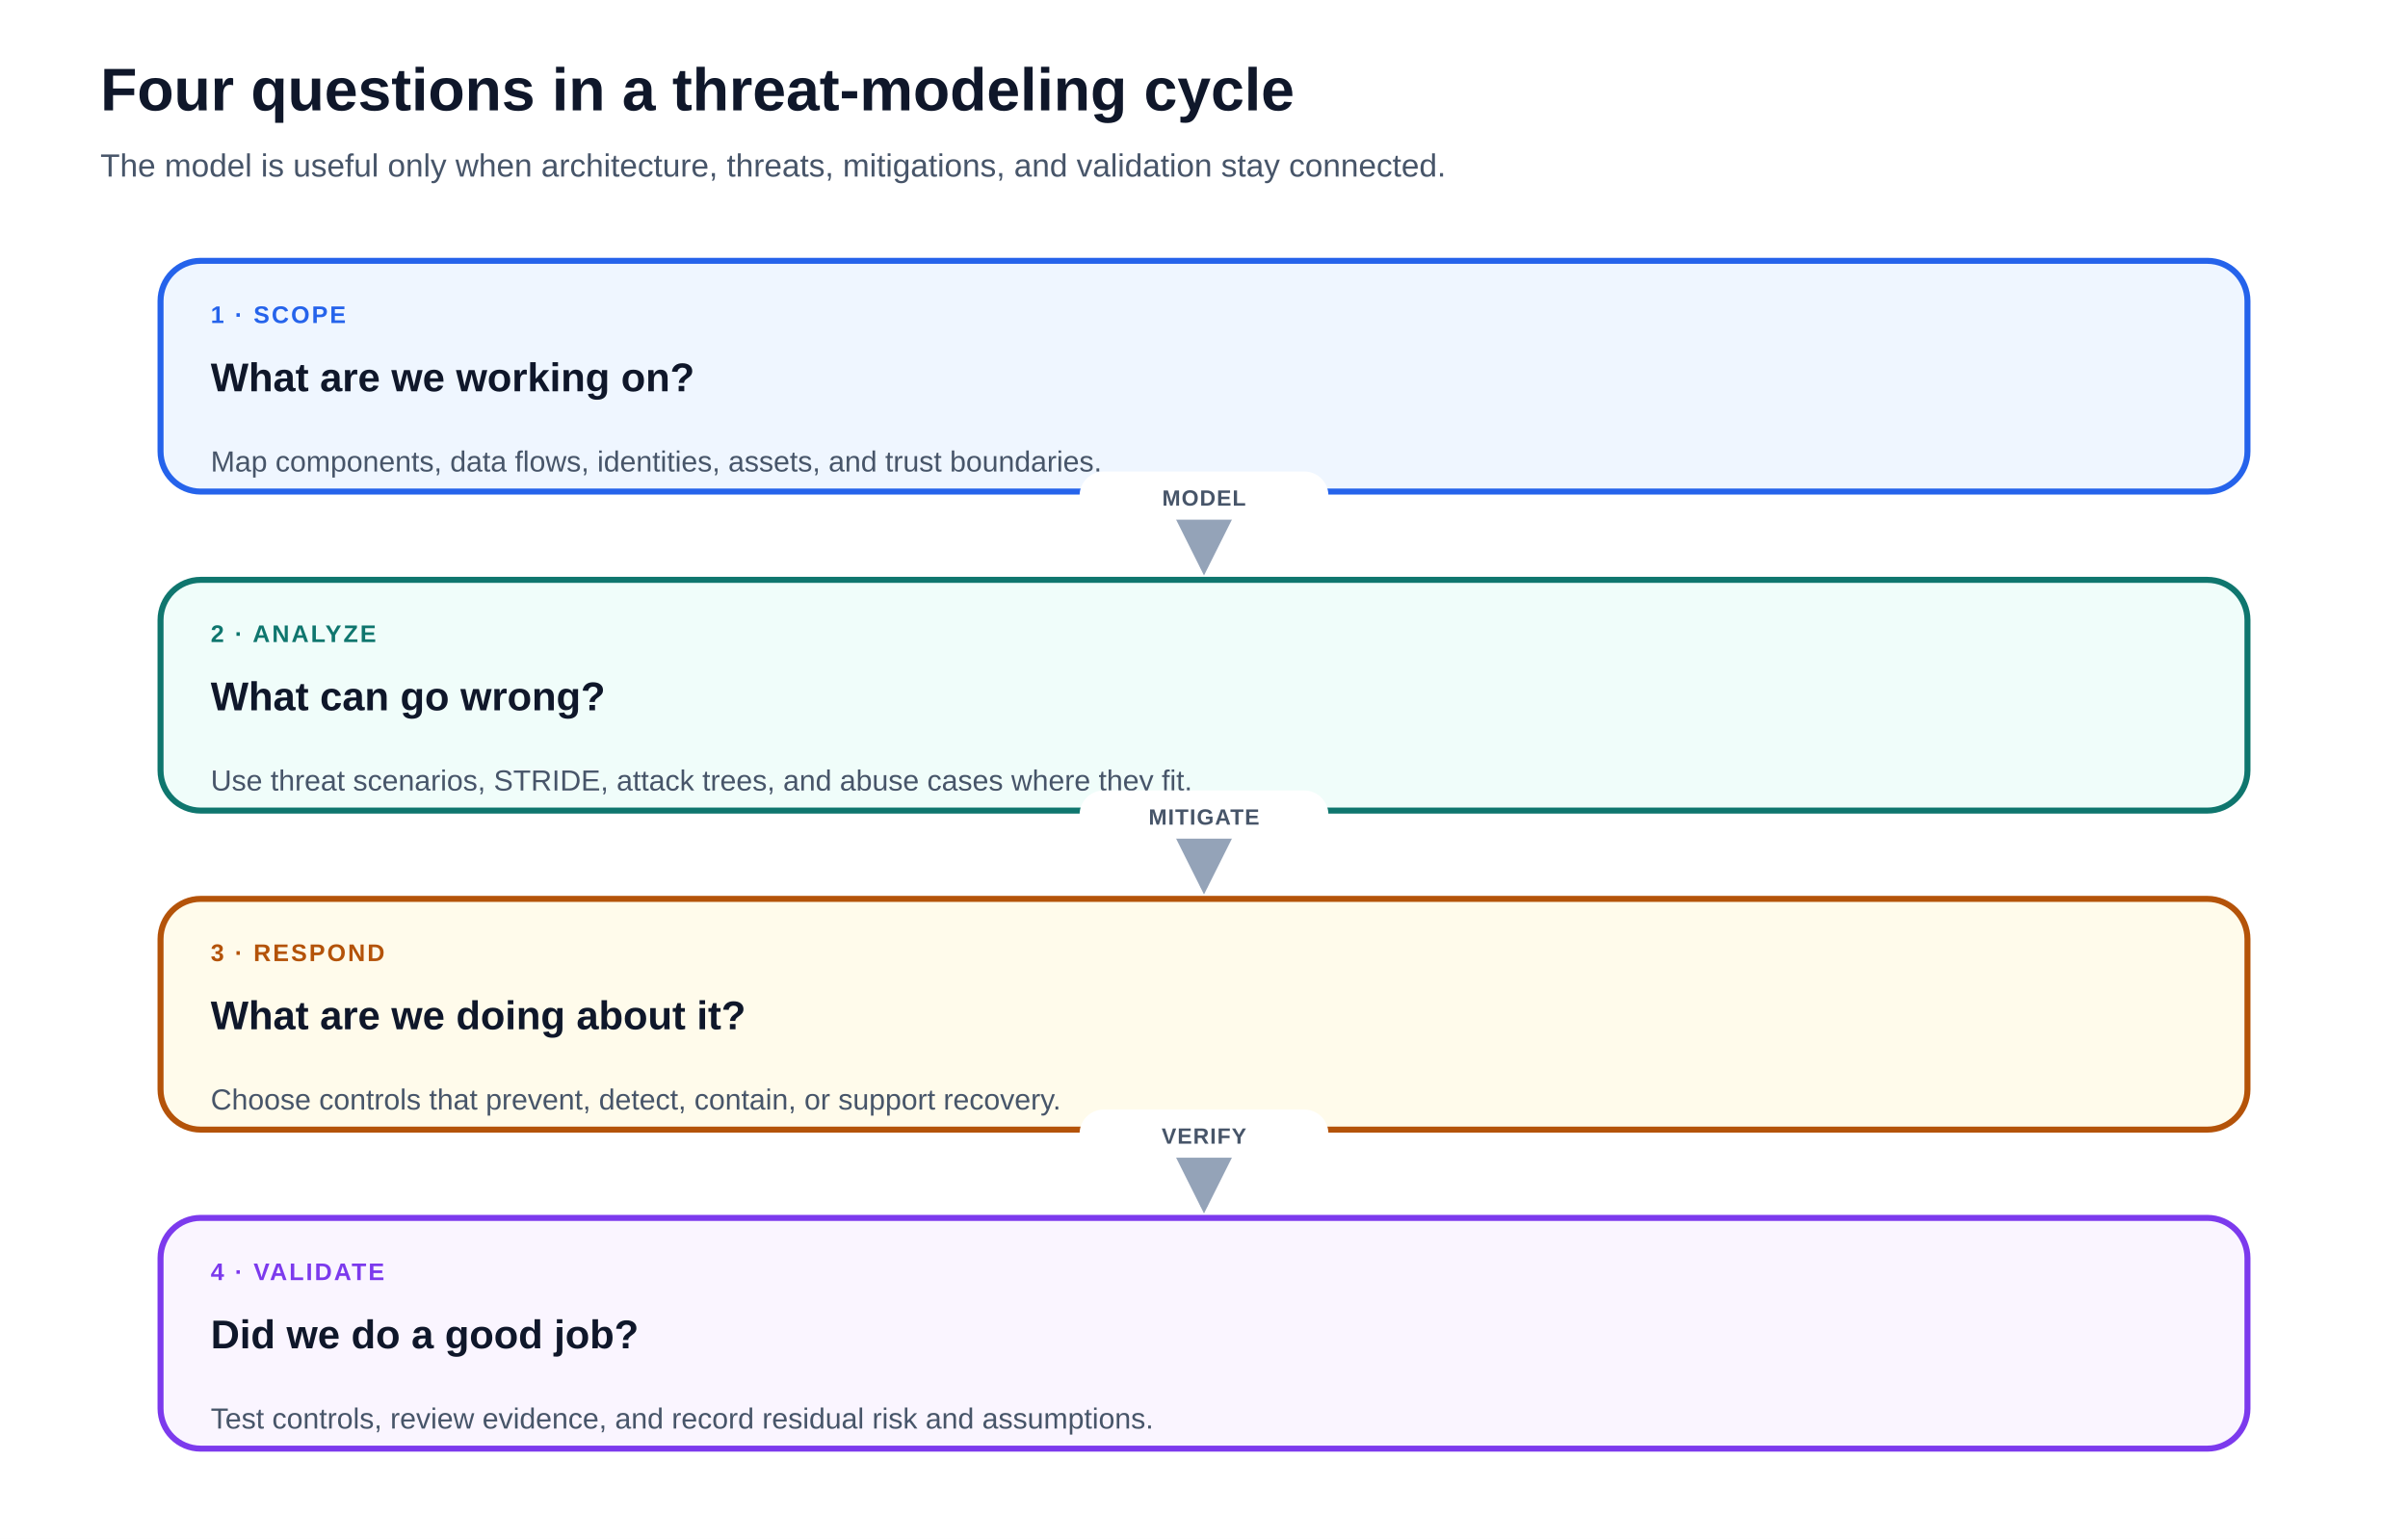
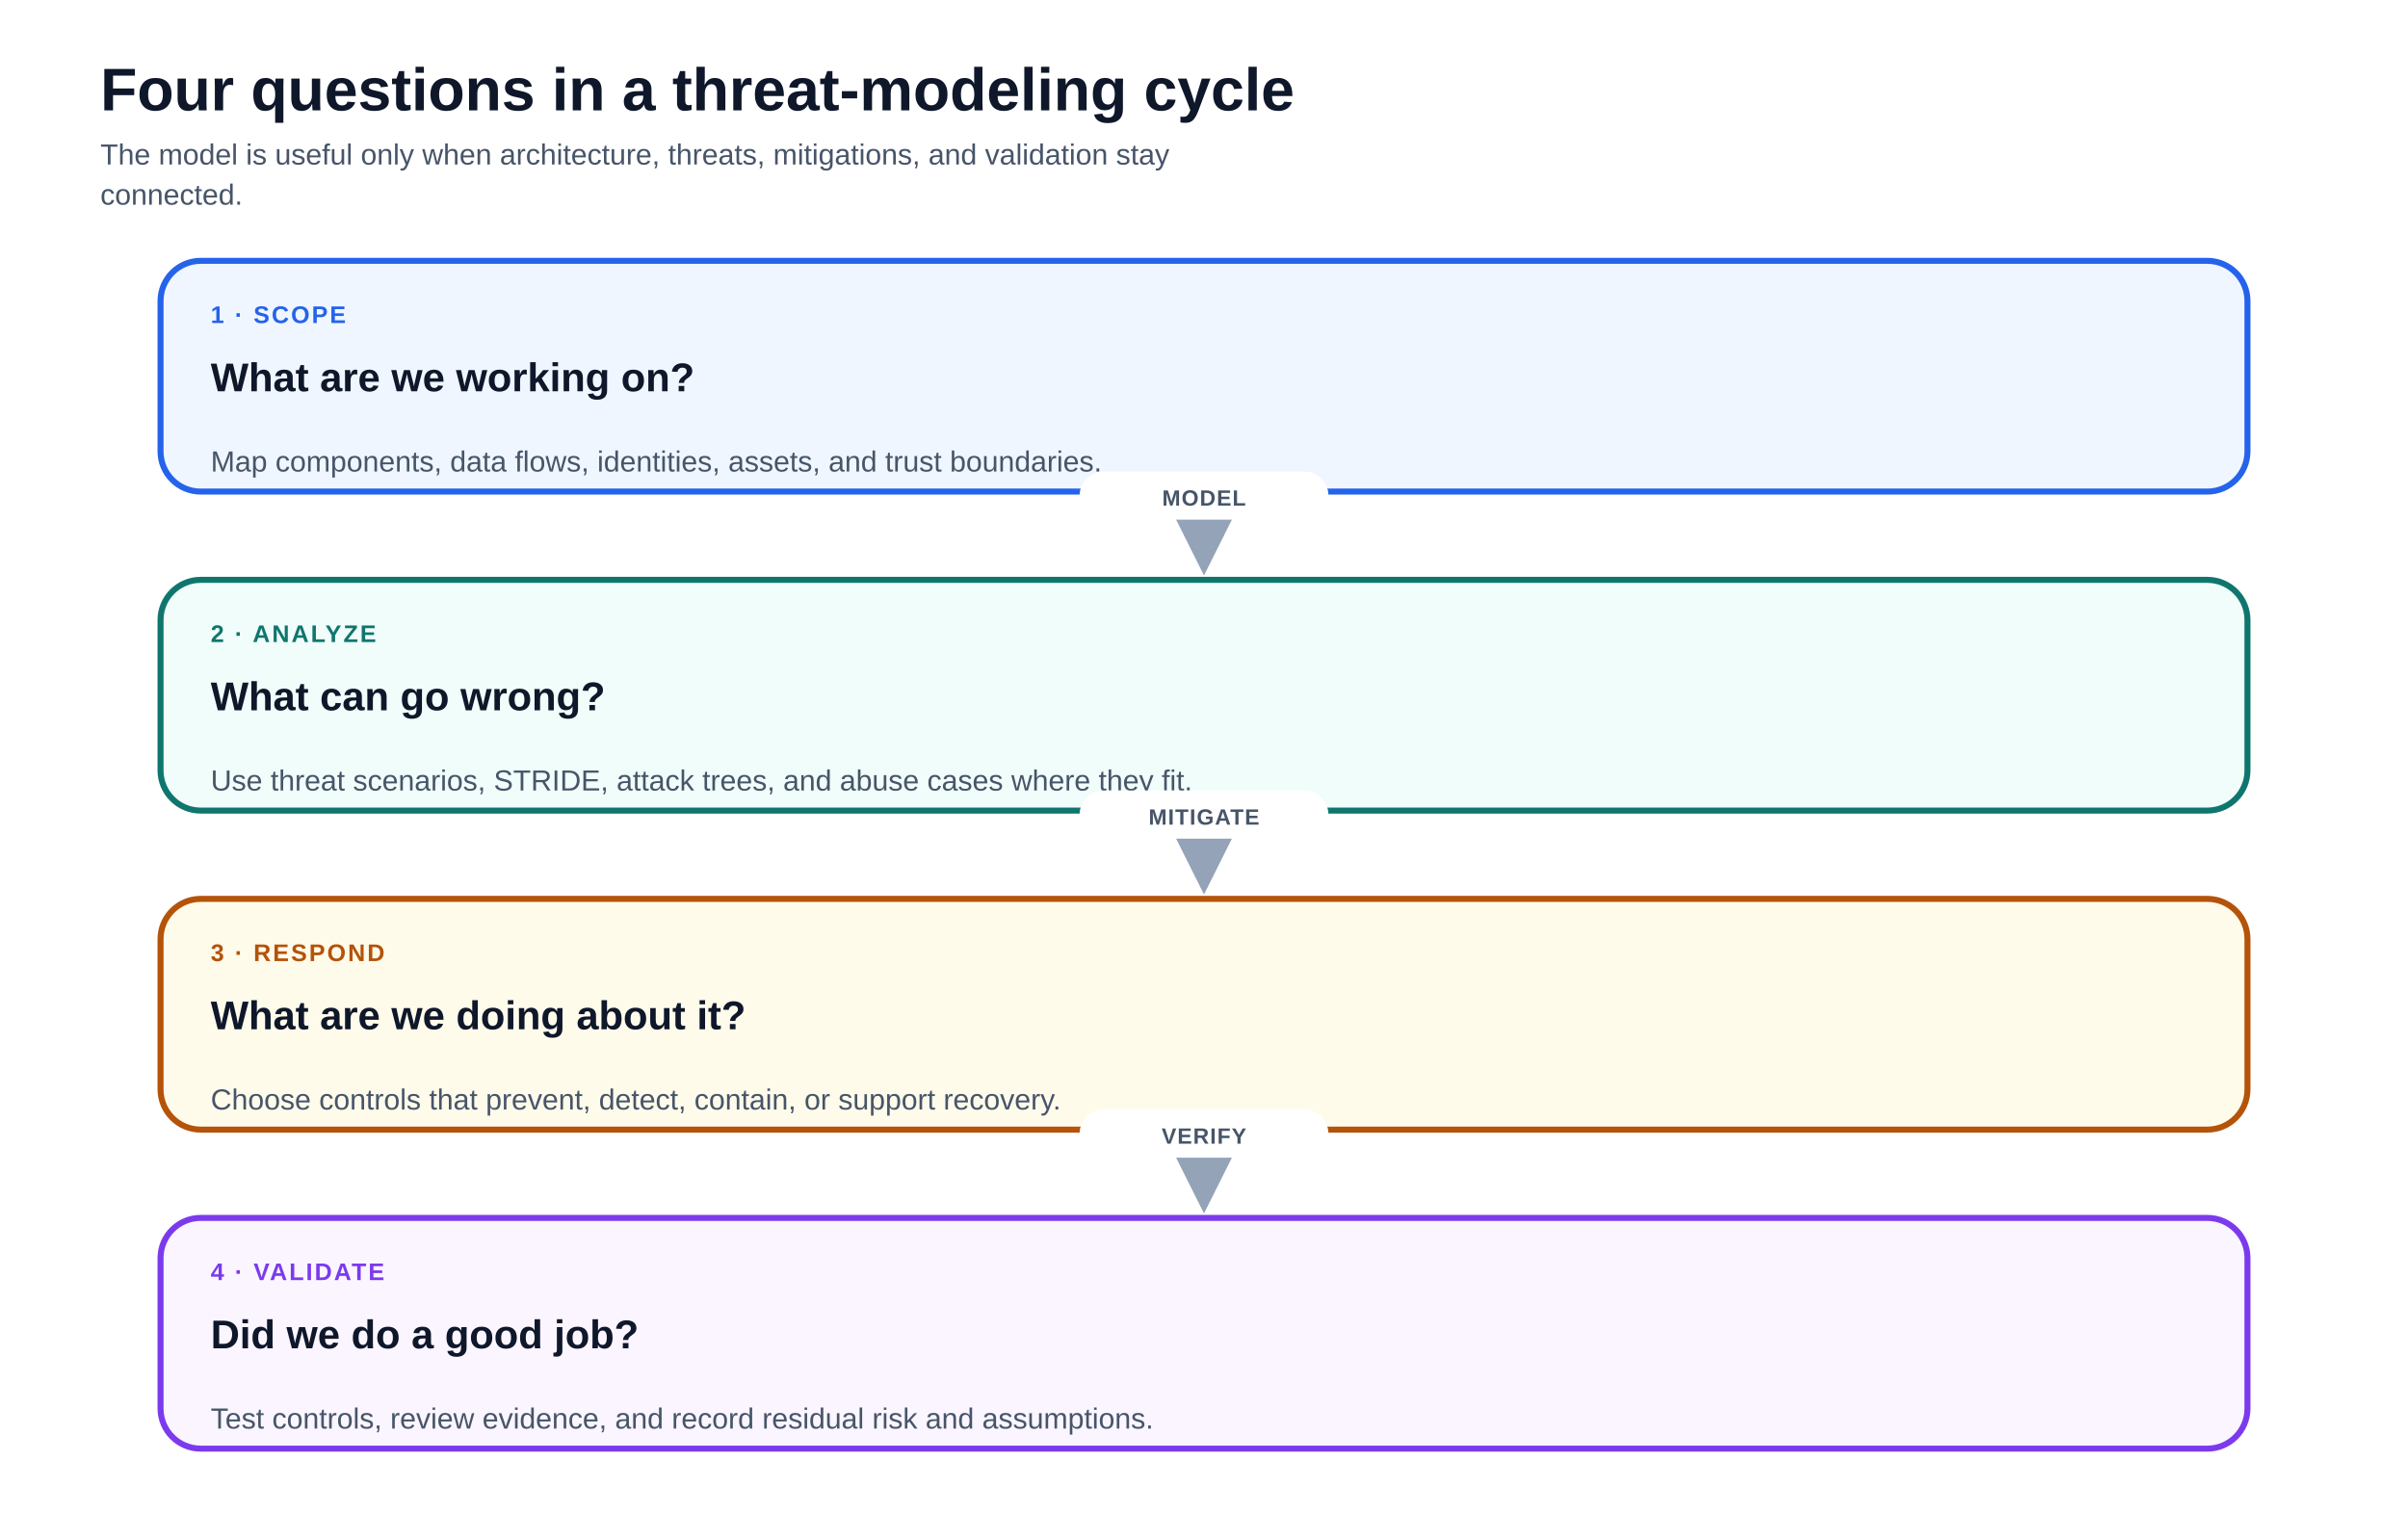
<svg xmlns="http://www.w3.org/2000/svg" viewBox="0 0 1200 767" font-family="-apple-system, BlinkMacSystemFont, 'Segoe UI', Arial, sans-serif" role="img" aria-labelledby="title description">
  <rect width="1200" height="767" fill="#ffffff" />
  <defs>
    <marker id="arrow" viewBox="0 0 10 10" refX="8.5" refY="5" markerWidth="8" markerHeight="8" orient="auto">
      <path d="M0 0 L10 5 L0 10Z" fill="#94a3b8" />
    </marker>
    <marker id="arrow-reverse" viewBox="0 0 10 10" refX="1.5" refY="5" markerWidth="8" markerHeight="8" orient="auto">
      <path d="M10 0 L0 5 L10 10Z" fill="#94a3b8" />
    </marker>
    <marker id="arrow-blue" viewBox="0 0 10 10" refX="8.5" refY="5" markerWidth="8" markerHeight="8" orient="auto">
      <path d="M0 0 L10 5 L0 10Z" fill="#2563eb" />
    </marker>
    <marker id="arrow-teal" viewBox="0 0 10 10" refX="8.5" refY="5" markerWidth="8" markerHeight="8" orient="auto">
      <path d="M0 0 L10 5 L0 10Z" fill="#0f766e" />
    </marker>
    <marker id="arrow-amber" viewBox="0 0 10 10" refX="8.5" refY="5" markerWidth="8" markerHeight="8" orient="auto">
      <path d="M0 0 L10 5 L0 10Z" fill="#b45309" />
    </marker>
    <marker id="arrow-violet" viewBox="0 0 10 10" refX="8.5" refY="5" markerWidth="8" markerHeight="8" orient="auto">
      <path d="M0 0 L10 5 L0 10Z" fill="#7c3aed" />
    </marker>
    <marker id="arrow-red" viewBox="0 0 10 10" refX="8.5" refY="5" markerWidth="8" markerHeight="8" orient="auto">
      <path d="M0 0 L10 5 L0 10Z" fill="#b91c1c" />
    </marker>
  </defs>
  <text x="50" y="55" font-size="30" font-weight="850" fill="#0f172a">Four questions in a threat-modeling cycle</text>
-   <text x="50" y="88" font-size="16" fill="#475569">The model is useful only when architecture, threats, mitigations, and validation stay connected.</text>
+   <text x="50" y="82" font-size="14.5" fill="#475569">The model is useful only when architecture, threats, mitigations, and validation stay</text>
+   <text x="50" y="102" font-size="14.5" fill="#475569">connected.</text>
  <g>
    <rect x="80" y="130" width="1040" height="115" rx="20" fill="#eff6ff" stroke="#2563eb" stroke-width="3" />
    <text x="105" y="161" font-size="12" font-weight="900" letter-spacing="1" fill="#2563eb">1 · SCOPE</text>
    <text x="105" y="195" text-anchor="start" font-size="20" font-weight="800" fill="#0f172a">What are we working on?</text>
    <text x="105" y="235" text-anchor="start" font-size="14.5" font-weight="500" fill="#475569">Map components, data flows, identities, assets, and trust boundaries.</text>
  </g>
  <g>
    <rect x="80" y="289" width="1040" height="115" rx="20" fill="#f0fdfa" stroke="#0f766e" stroke-width="3" />
    <text x="105" y="320" font-size="12" font-weight="900" letter-spacing="1" fill="#0f766e">2 · ANALYZE</text>
    <text x="105" y="354" text-anchor="start" font-size="20" font-weight="800" fill="#0f172a">What can go wrong?</text>
    <text x="105" y="394" text-anchor="start" font-size="14.5" font-weight="500" fill="#475569">Use threat scenarios, STRIDE, attack trees, and abuse cases where they fit.</text>
  </g>
  <g>
    <rect x="80" y="448" width="1040" height="115" rx="20" fill="#fffbeb" stroke="#b45309" stroke-width="3" />
    <text x="105" y="479" font-size="12" font-weight="900" letter-spacing="1" fill="#b45309">3 · RESPOND</text>
    <text x="105" y="513" text-anchor="start" font-size="20" font-weight="800" fill="#0f172a">What are we doing about it?</text>
    <text x="105" y="553" text-anchor="start" font-size="14.5" font-weight="500" fill="#475569">Choose controls that prevent, detect, contain, or support recovery.</text>
  </g>
  <g>
    <rect x="80" y="607" width="1040" height="115" rx="20" fill="#faf5ff" stroke="#7c3aed" stroke-width="3" />
    <text x="105" y="638" font-size="12" font-weight="900" letter-spacing="1" fill="#7c3aed">4 · VALIDATE</text>
    <text x="105" y="672" text-anchor="start" font-size="20" font-weight="800" fill="#0f172a">Did we do a good job?</text>
    <text x="105" y="712" text-anchor="start" font-size="14.5" font-weight="500" fill="#475569">Test controls, review evidence, and record residual risk and assumptions.</text>
  </g>
  <path d="M600 252 L600 282" fill="none" stroke="#94a3b8" stroke-width="4" stroke-linecap="round" marker-end="url(#arrow)" />
  <rect x="538" y="235" width="124" height="24" rx="12" fill="#ffffff" />
  <text x="600" y="252" text-anchor="middle" font-size="11" font-weight="900" letter-spacing=".5" fill="#475569">MODEL</text>
  <path d="M600 411 L600 441" fill="none" stroke="#94a3b8" stroke-width="4" stroke-linecap="round" marker-end="url(#arrow)" />
  <rect x="538" y="394" width="124" height="24" rx="12" fill="#ffffff" />
  <text x="600" y="411" text-anchor="middle" font-size="11" font-weight="900" letter-spacing=".5" fill="#475569">MITIGATE</text>
  <path d="M600 570 L600 600" fill="none" stroke="#94a3b8" stroke-width="4" stroke-linecap="round" marker-end="url(#arrow)" />
  <rect x="538" y="553" width="124" height="24" rx="12" fill="#ffffff" />
  <text x="600" y="570" text-anchor="middle" font-size="11" font-weight="900" letter-spacing=".5" fill="#475569">VERIFY</text>
</svg>
